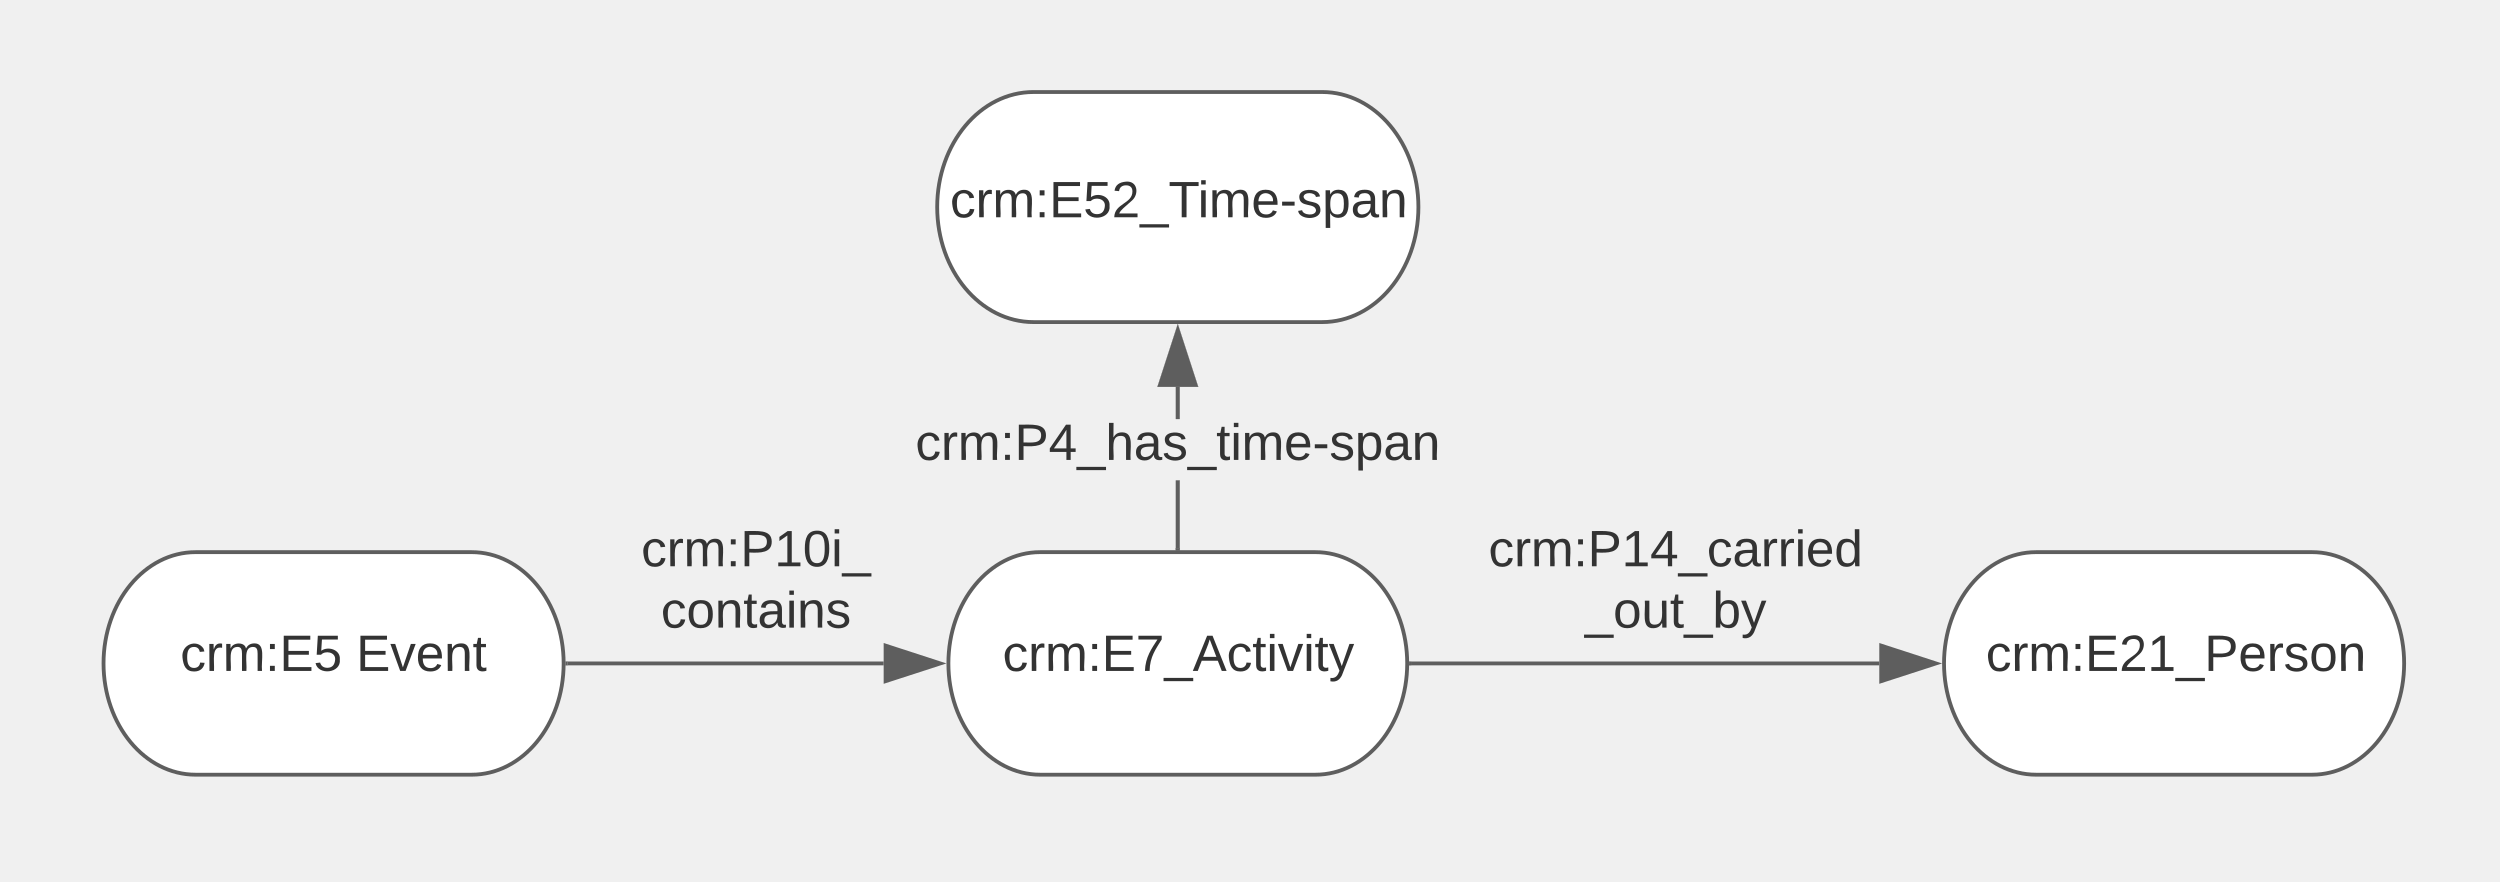
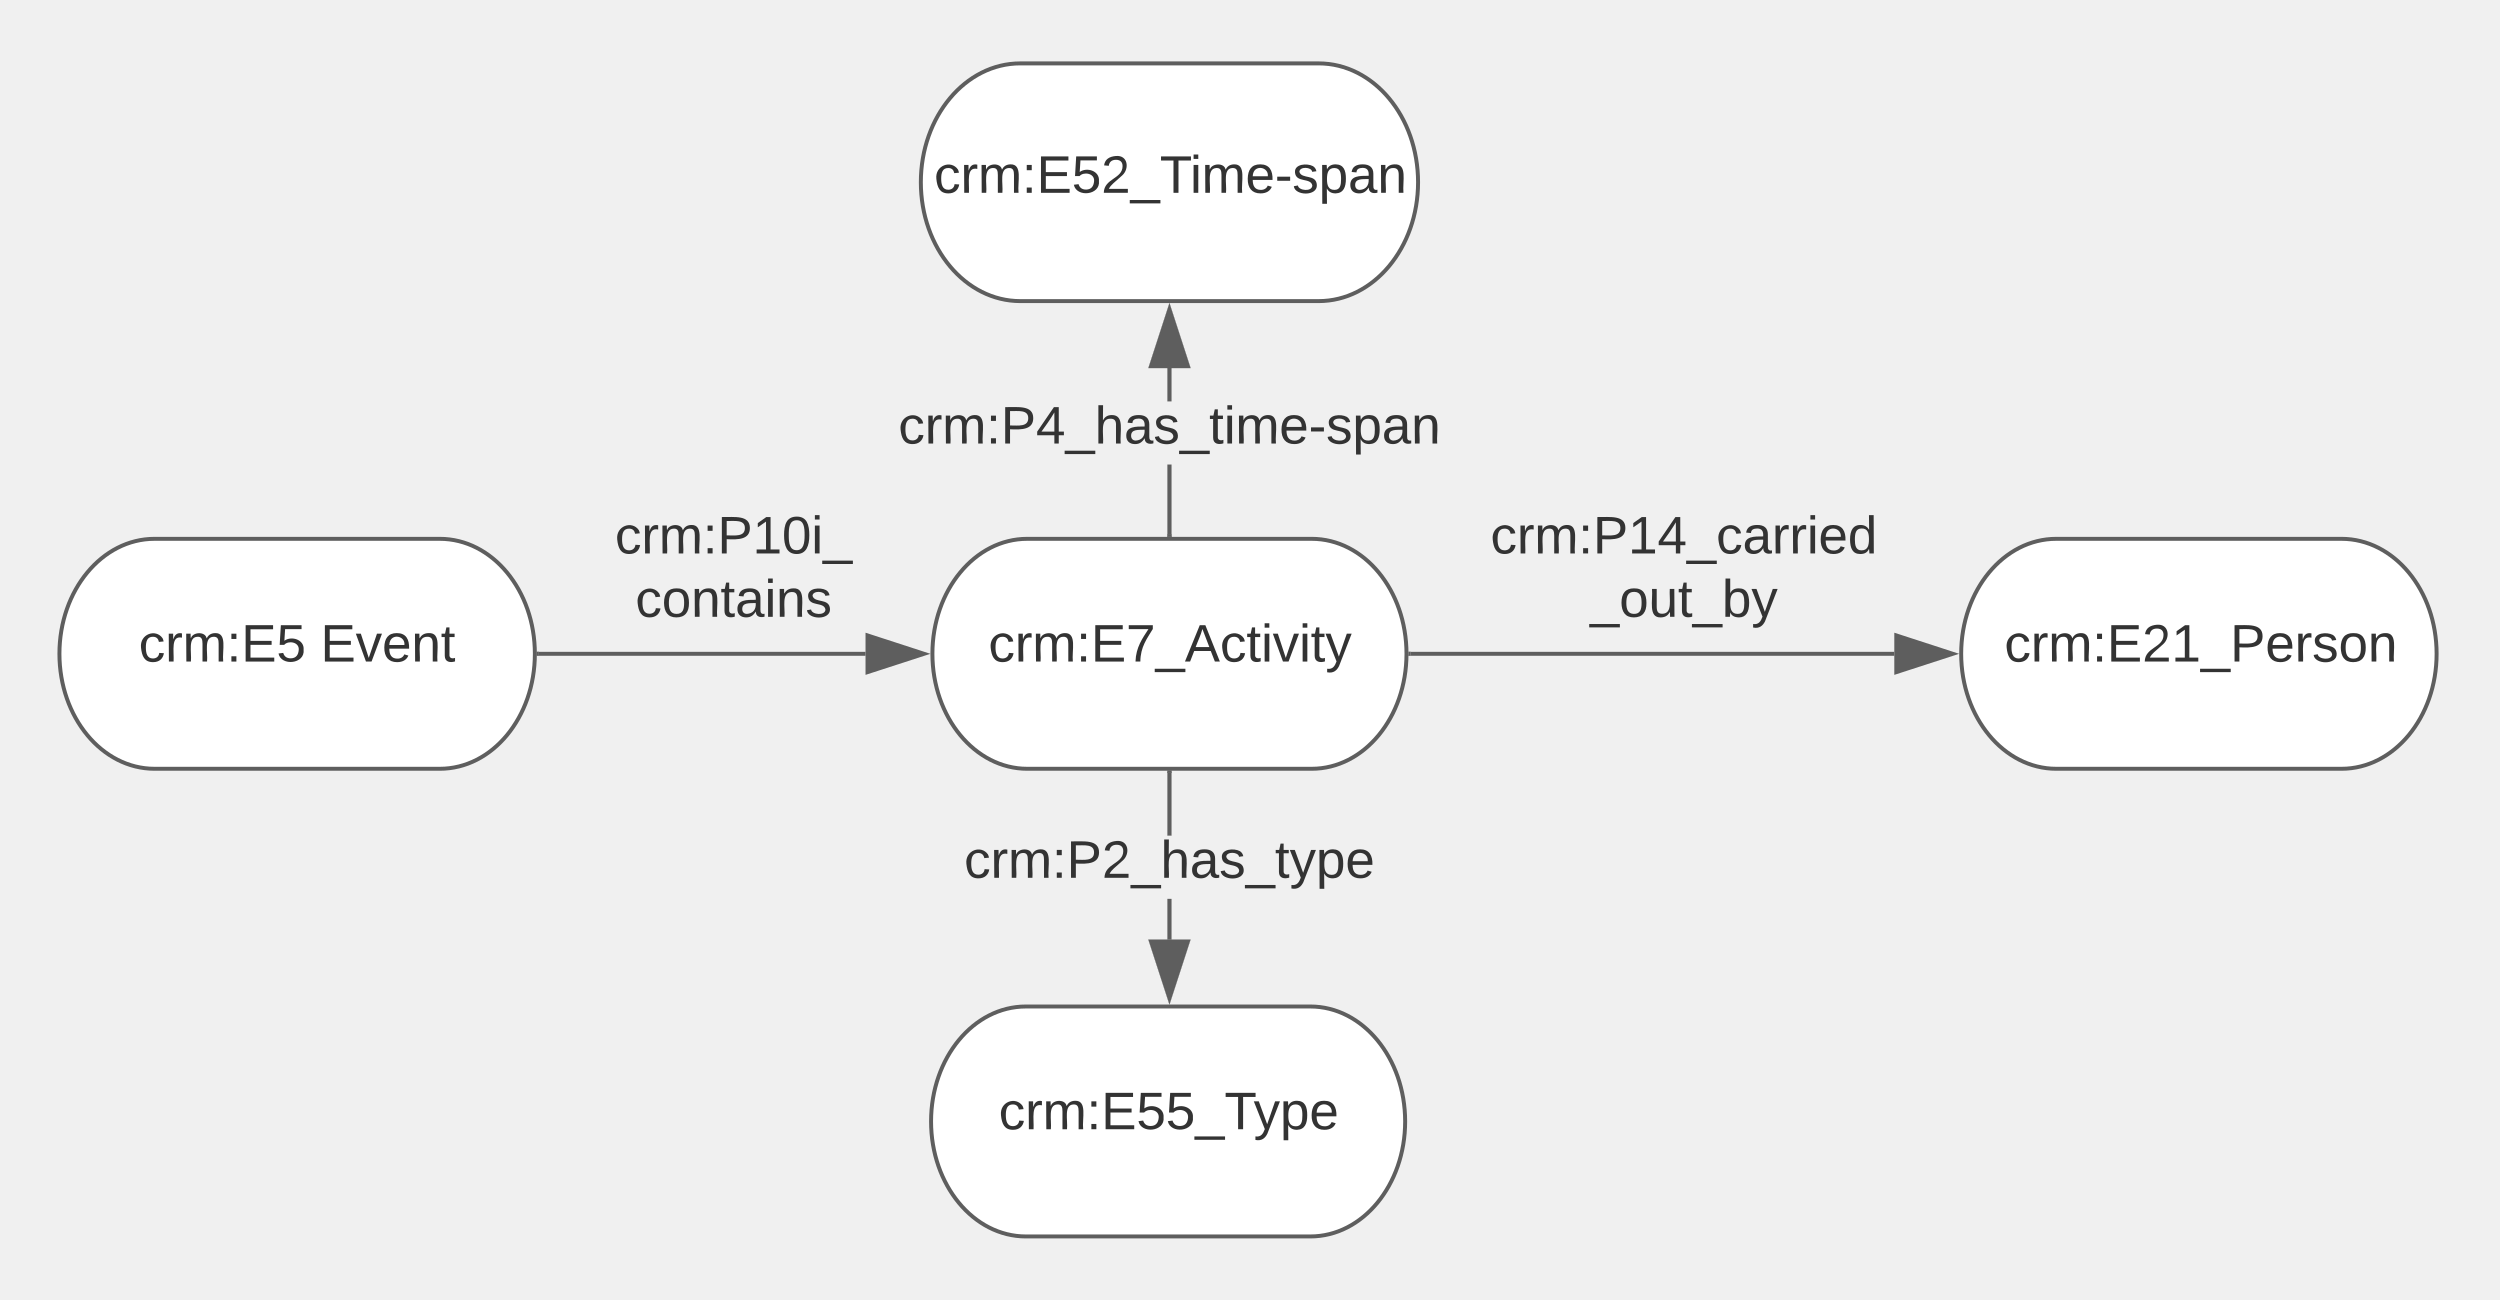
- <svg xmlns="http://www.w3.org/2000/svg" xmlns:ns1="lucid" xmlns:xlink="http://www.w3.org/1999/xlink" width="652" height="230">
-   <g transform="translate(-93 -496)" ns1:page-tab-id="0_0">
+ <svg xmlns="http://www.w3.org/2000/svg" xmlns:ns1="lucid" xmlns:xlink="http://www.w3.org/1999/xlink" width="631" height="328">
+   <g transform="translate(-105 -504)" ns1:page-tab-id="0_0">
    <path d="M696 640c13.25 0 24 13 24 29.02 0 16.03-10.75 29.02-24 29.02h-72c-13.25 0-24-13-24-29.02C600 653 610.75 640 624 640z" stroke="#5e5e5e" fill="#fff" />
    <use xlink:href="#a" transform="matrix(1,0,0,1,605,645) translate(5.925926 25.97917)" />
    <path d="M216 640c13.25 0 24 13 24 29.02 0 16.03-10.75 29.02-24 29.02h-72c-13.25 0-24-13-24-29.02C120 653 130.75 640 144 640z" stroke="#5e5e5e" fill="#fff" />
    <use xlink:href="#b" transform="matrix(1,0,0,1,125,645) translate(15.03704 25.97917)" />
    <use xlink:href="#c" transform="matrix(1,0,0,1,125,645) translate(60.88889 25.97917)" />
    <path d="M241 669.02h82.46" stroke="#5e5e5e" fill="none" />
    <path d="M241 669.52h-.54l.04-.48v-.52h.5z" stroke="#5e5e5e" stroke-width=".05" fill="#5e5e5e" />
    <path d="M338.22 669.02l-14.26 4.63v-9.27z" stroke="#5e5e5e" fill="#5e5e5e" />
    <use xlink:href="#d" transform="matrix(1,0,0,1,260.2264,633.0196) translate(0.005 10.66667)" />
    <use xlink:href="#e" transform="matrix(1,0,0,1,260.2264,633.0196) translate(5.153148 26.66667)" />
    <path d="M436.07 640c13.22 0 23.93 13 23.93 29.02 0 16.03-10.7 29.02-23.93 29.02h-71.8c-13.2 0-23.93-13-23.93-29.02 0-16.03 10.72-29.02 23.93-29.02z" stroke="#5e5e5e" fill="#fff" />
    <use xlink:href="#f" transform="matrix(1,0,0,1,345.3417,645) translate(9.148148 25.97917)" />
    <path d="M461 669.02h122.12" stroke="#5e5e5e" fill="none" />
    <path d="M461 669.52h-.54l.04-.48v-.52h.5z" stroke="#5e5e5e" stroke-width=".05" fill="#5e5e5e" />
    <path d="M597.88 669.02l-14.26 4.63v-9.27z" stroke="#5e5e5e" fill="#5e5e5e" />
    <use xlink:href="#g" transform="matrix(1,0,0,1,481.2037,633.0196) translate(0.005 10.66667)" />
    <use xlink:href="#h" transform="matrix(1,0,0,1,481.2037,633.0196) translate(25.09759 26.66667)" />
-     <path d="M431.1 740H960v60H431.1z" fill="none" />
-     <use xlink:href="#i" transform="matrix(1,0,0,1,431.1027,740) translate(0 10.66667)" />
-     <use xlink:href="#j" transform="matrix(1,0,0,1,431.1027,740) translate(0 28.7619)" />
-     <use xlink:href="#k" transform="matrix(1,0,0,1,431.1027,740) translate(29.55556 28.7619)" />
    <path d="M437.82 520c13.86 0 25.1 13.43 25.1 30s-11.24 30-25.1 30h-75.3c-13.85 0-25.1-13.43-25.1-30s11.25-30 25.1-30z" stroke="#5e5e5e" fill="#fff" />
-     <use xlink:href="#l" transform="matrix(1,0,0,1,342.4289,525) translate(-1.648148 27.66667)" />
+     <use xlink:href="#i" transform="matrix(1,0,0,1,342.4289,525) translate(-1.648148 27.66667)" />
    <path d="M400.67 639h-1v-17.72h1zm0-33.72h-1v-8.4h1z" stroke="#5e5e5e" stroke-width=".05" fill="#5e5e5e" />
    <path d="M400.67 639.5h-1v-.5h1z" fill="#5e5e5e" />
    <path d="M400.7 639.52h-1.05v-.56h1.05zm-1-.5v.46h.95V639z" stroke="#5e5e5e" stroke-width=".05" fill="#5e5e5e" />
    <path d="M404.8 596.4h-9.26l4.63-14.28z" fill="#5e5e5e" />
    <path d="M405.5 596.9h-10.65l5.32-16.4zm-9.28-1h7.9l-3.95-12.16z" stroke="#5e5e5e" stroke-width=".05" fill="#5e5e5e" />
+     <use xlink:href="#j" transform="matrix(1,0,0,1,331.7449,605.2765) translate(0.005 10.66667)" />
+     <path d="M435.73 758.04c13.2 0 23.93 13 23.93 29.02 0 16.03-10.72 29.02-23.93 29.02h-71.8c-13.22 0-23.93-13-23.93-29.02 0-16.03 10.7-29.02 23.93-29.02z" stroke="#5e5e5e" fill="#fff" />
+     <use xlink:href="#k" transform="matrix(1,0,0,1,345,763.0392) translate(12.09259 25.97917)" />
+     <path d="M400.67 741.15h-1V730.9h1zm0-26.26h-1v-15.86h1z" stroke="#5e5e5e" stroke-width=".05" fill="#5e5e5e" />
+     <path d="M400.67 699.05h-1v-.5h1z" fill="#5e5e5e" />
+     <path d="M400.7 699.08h-1.05v-.57h1.05zm-1-.52v.47h.95v-.47z" stroke="#5e5e5e" stroke-width=".05" fill="#5e5e5e" />
+     <path d="M400.17 755.92l-4.63-14.26h9.27z" fill="#5e5e5e" />
+     <path d="M400.17 757.54l-5.32-16.38h10.64zm-3.95-15.38l3.95 12.14 3.95-12.14z" stroke="#5e5e5e" stroke-width=".05" fill="#5e5e5e" />
    <g>
-       <use xlink:href="#m" transform="matrix(1,0,0,1,331.7449,605.2765) translate(0.005 10.66667)" />
+       <use xlink:href="#l" transform="matrix(1,0,0,1,348.356,714.8855) translate(0.005 10.66667)" />
    </g>
    <defs>
-       <path fill="#333" d="M96-169c-40 0-48 33-48 73s9 75 48 75c24 0 41-14 43-38l32 2c-6 37-31 61-74 61-59 0-76-41-82-99-10-93 101-131 147-64 4 7 5 14 7 22l-32 3c-4-21-16-35-41-35" id="n" />
-       <path fill="#333" d="M114-163C36-179 61-72 57 0H25l-1-190h30c1 12-1 29 2 39 6-27 23-49 58-41v29" id="o" />
-       <path fill="#333" d="M210-169c-67 3-38 105-44 169h-31v-121c0-29-5-50-35-48C34-165 62-65 56 0H25l-1-190h30c1 10-1 24 2 32 10-44 99-50 107 0 11-21 27-35 58-36 85-2 47 119 55 194h-31v-121c0-29-5-49-35-48" id="p" />
-       <path fill="#333" d="M33-154v-36h34v36H33zM33 0v-36h34V0H33" id="q" />
-       <path fill="#333" d="M30 0v-248h187v28H63v79h144v27H63v87h162V0H30" id="r" />
-       <path fill="#333" d="M101-251c82-7 93 87 43 132L82-64C71-53 59-42 53-27h129V0H18c2-99 128-94 128-182 0-28-16-43-45-43s-46 15-49 41l-32-3c6-41 34-60 81-64" id="s" />
-       <path fill="#333" d="M27 0v-27h64v-190l-56 39v-29l58-41h29v221h61V0H27" id="t" />
-       <path fill="#333" d="M-5 72V49h209v23H-5" id="u" />
-       <path fill="#333" d="M30-248c87 1 191-15 191 75 0 78-77 80-158 76V0H30v-248zm33 125c57 0 124 11 124-50 0-59-68-47-124-48v98" id="v" />
-       <path fill="#333" d="M100-194c63 0 86 42 84 106H49c0 40 14 67 53 68 26 1 43-12 49-29l28 8c-11 28-37 45-77 45C44 4 14-33 15-96c1-61 26-98 85-98zm52 81c6-60-76-77-97-28-3 7-6 17-6 28h103" id="w" />
-       <path fill="#333" d="M135-143c-3-34-86-38-87 0 15 53 115 12 119 90S17 21 10-45l28-5c4 36 97 45 98 0-10-56-113-15-118-90-4-57 82-63 122-42 12 7 21 19 24 35" id="x" />
-       <path fill="#333" d="M100-194c62-1 85 37 85 99 1 63-27 99-86 99S16-35 15-95c0-66 28-99 85-99zM99-20c44 1 53-31 53-75 0-43-8-75-51-75s-53 32-53 75 10 74 51 75" id="y" />
-       <path fill="#333" d="M117-194c89-4 53 116 60 194h-32v-121c0-31-8-49-39-48C34-167 62-67 57 0H25l-1-190h30c1 10-1 24 2 32 11-22 29-35 61-36" id="z" />
+       <path fill="#333" d="M96-169c-40 0-48 33-48 73s9 75 48 75c24 0 41-14 43-38l32 2c-6 37-31 61-74 61-59 0-76-41-82-99-10-93 101-131 147-64 4 7 5 14 7 22l-32 3c-4-21-16-35-41-35" id="m" />
+       <path fill="#333" d="M114-163C36-179 61-72 57 0H25l-1-190h30c1 12-1 29 2 39 6-27 23-49 58-41v29" id="n" />
+       <path fill="#333" d="M210-169c-67 3-38 105-44 169h-31v-121c0-29-5-50-35-48C34-165 62-65 56 0H25l-1-190h30c1 10-1 24 2 32 10-44 99-50 107 0 11-21 27-35 58-36 85-2 47 119 55 194h-31v-121c0-29-5-49-35-48" id="o" />
+       <path fill="#333" d="M33-154v-36h34v36H33zM33 0v-36h34V0H33" id="p" />
+       <path fill="#333" d="M30 0v-248h187v28H63v79h144v27H63v87h162V0H30" id="q" />
+       <path fill="#333" d="M101-251c82-7 93 87 43 132L82-64C71-53 59-42 53-27h129V0H18c2-99 128-94 128-182 0-28-16-43-45-43s-46 15-49 41l-32-3c6-41 34-60 81-64" id="r" />
+       <path fill="#333" d="M27 0v-27h64v-190l-56 39v-29l58-41h29v221h61V0H27" id="s" />
+       <path fill="#333" d="M-5 72V49h209v23H-5" id="t" />
+       <path fill="#333" d="M30-248c87 1 191-15 191 75 0 78-77 80-158 76V0H30v-248zm33 125c57 0 124 11 124-50 0-59-68-47-124-48v98" id="u" />
+       <path fill="#333" d="M100-194c63 0 86 42 84 106H49c0 40 14 67 53 68 26 1 43-12 49-29l28 8c-11 28-37 45-77 45C44 4 14-33 15-96c1-61 26-98 85-98zm52 81c6-60-76-77-97-28-3 7-6 17-6 28h103" id="v" />
+       <path fill="#333" d="M135-143c-3-34-86-38-87 0 15 53 115 12 119 90S17 21 10-45l28-5c4 36 97 45 98 0-10-56-113-15-118-90-4-57 82-63 122-42 12 7 21 19 24 35" id="w" />
+       <path fill="#333" d="M100-194c62-1 85 37 85 99 1 63-27 99-86 99S16-35 15-95c0-66 28-99 85-99zM99-20c44 1 53-31 53-75 0-43-8-75-51-75s-53 32-53 75 10 74 51 75" id="x" />
+       <path fill="#333" d="M117-194c89-4 53 116 60 194h-32v-121c0-31-8-49-39-48C34-167 62-67 57 0H25l-1-190h30c1 10-1 24 2 32 11-22 29-35 61-36" id="y" />
      <g id="a">
-         <use transform="matrix(0.03703704,0,0,0.03703704,0,0)" xlink:href="#n" />
-         <use transform="matrix(0.03703704,0,0,0.03703704,6.666667,0)" xlink:href="#o" />
-         <use transform="matrix(0.03703704,0,0,0.03703704,11.07407,0)" xlink:href="#p" />
-         <use transform="matrix(0.03703704,0,0,0.03703704,22.14815,0)" xlink:href="#q" />
-         <use transform="matrix(0.03703704,0,0,0.03703704,25.85185,0)" xlink:href="#r" />
+         <use transform="matrix(0.03703704,0,0,0.03703704,0,0)" xlink:href="#m" />
+         <use transform="matrix(0.03703704,0,0,0.03703704,6.666667,0)" xlink:href="#n" />
+         <use transform="matrix(0.03703704,0,0,0.03703704,11.07407,0)" xlink:href="#o" />
+         <use transform="matrix(0.03703704,0,0,0.03703704,22.14815,0)" xlink:href="#p" />
+         <use transform="matrix(0.03703704,0,0,0.03703704,25.85185,0)" xlink:href="#q" />
+         <use transform="matrix(0.03703704,0,0,0.03703704,34.74074,0)" xlink:href="#r" />
+         <use transform="matrix(0.03703704,0,0,0.03703704,42.14815,0)" xlink:href="#s" />
+         <use transform="matrix(0.03703704,0,0,0.03703704,49.55556,0)" xlink:href="#t" />
+         <use transform="matrix(0.03703704,0,0,0.03703704,56.96296,0)" xlink:href="#u" />
+         <use transform="matrix(0.03703704,0,0,0.03703704,65.85185,0)" xlink:href="#v" />
+         <use transform="matrix(0.03703704,0,0,0.03703704,73.25926,0)" xlink:href="#n" />
+         <use transform="matrix(0.03703704,0,0,0.03703704,77.66667,0)" xlink:href="#w" />
+         <use transform="matrix(0.03703704,0,0,0.03703704,84.33333,0)" xlink:href="#x" />
+         <use transform="matrix(0.03703704,0,0,0.03703704,91.74074,0)" xlink:href="#y" />
+       </g>
+       <path fill="#333" d="M54-142c48-35 137-8 131 61C196 18 31 33 14-55l32-4c7 23 22 37 52 37 35-1 51-22 54-58 4-55-73-65-99-34H22l8-134h141v27H59" id="z" />
+       <g id="b">
+         <use transform="matrix(0.03703704,0,0,0.03703704,0,0)" xlink:href="#m" />
+         <use transform="matrix(0.03703704,0,0,0.03703704,6.666667,0)" xlink:href="#n" />
+         <use transform="matrix(0.03703704,0,0,0.03703704,11.07407,0)" xlink:href="#o" />
+         <use transform="matrix(0.03703704,0,0,0.03703704,22.14815,0)" xlink:href="#p" />
+         <use transform="matrix(0.03703704,0,0,0.03703704,25.85185,0)" xlink:href="#q" />
+         <use transform="matrix(0.03703704,0,0,0.03703704,34.74074,0)" xlink:href="#z" />
+       </g>
+       <path fill="#333" d="M108 0H70L1-190h34L89-25l56-165h34" id="A" />
+       <path fill="#333" d="M59-47c-2 24 18 29 38 22v24C64 9 27 4 27-40v-127H5v-23h24l9-43h21v43h35v23H59v120" id="B" />
+       <g id="c">
+         <use transform="matrix(0.03703704,0,0,0.03703704,0,0)" xlink:href="#q" />
+         <use transform="matrix(0.03703704,0,0,0.03703704,8.888889,0)" xlink:href="#A" />
+         <use transform="matrix(0.03703704,0,0,0.03703704,15.55556,0)" xlink:href="#v" />
+         <use transform="matrix(0.03703704,0,0,0.03703704,22.96296,0)" xlink:href="#y" />
+         <use transform="matrix(0.03703704,0,0,0.03703704,30.37037,0)" xlink:href="#B" />
+       </g>
+       <path fill="#333" d="M101-251c68 0 85 55 85 127S166 4 100 4C33 4 14-52 14-124c0-73 17-127 87-127zm-1 229c47 0 54-49 54-102s-4-102-53-102c-51 0-55 48-55 102 0 53 5 102 54 102" id="C" />
+       <path fill="#333" d="M24-231v-30h32v30H24zM24 0v-190h32V0H24" id="D" />
+       <g id="d">
+         <use transform="matrix(0.03703704,0,0,0.03703704,0,0)" xlink:href="#m" />
+         <use transform="matrix(0.03703704,0,0,0.03703704,6.666667,0)" xlink:href="#n" />
+         <use transform="matrix(0.03703704,0,0,0.03703704,11.07407,0)" xlink:href="#o" />
+         <use transform="matrix(0.03703704,0,0,0.03703704,22.14815,0)" xlink:href="#p" />
+         <use transform="matrix(0.03703704,0,0,0.03703704,25.85185,0)" xlink:href="#u" />
        <use transform="matrix(0.03703704,0,0,0.03703704,34.74074,0)" xlink:href="#s" />
+         <use transform="matrix(0.03703704,0,0,0.03703704,42.14815,0)" xlink:href="#C" />
+         <use transform="matrix(0.03703704,0,0,0.03703704,49.55556,0)" xlink:href="#D" />
+         <use transform="matrix(0.03703704,0,0,0.03703704,52.48148,0)" xlink:href="#t" />
+       </g>
+       <path fill="#333" d="M141-36C126-15 110 5 73 4 37 3 15-17 15-53c-1-64 63-63 125-63 3-35-9-54-41-54-24 1-41 7-42 31l-33-3c5-37 33-52 76-52 45 0 72 20 72 64v82c-1 20 7 32 28 27v20c-31 9-61-2-59-35zM48-53c0 20 12 33 32 33 41-3 63-29 60-74-43 2-92-5-92 41" id="E" />
+       <g id="e">
+         <use transform="matrix(0.03703704,0,0,0.03703704,0,0)" xlink:href="#m" />
+         <use transform="matrix(0.03703704,0,0,0.03703704,6.666667,0)" xlink:href="#x" />
+         <use transform="matrix(0.03703704,0,0,0.03703704,14.07407,0)" xlink:href="#y" />
+         <use transform="matrix(0.03703704,0,0,0.03703704,21.48148,0)" xlink:href="#B" />
+         <use transform="matrix(0.03703704,0,0,0.03703704,25.18519,0)" xlink:href="#E" />
+         <use transform="matrix(0.03703704,0,0,0.03703704,32.59259,0)" xlink:href="#D" />
+         <use transform="matrix(0.03703704,0,0,0.03703704,35.51852,0)" xlink:href="#y" />
+         <use transform="matrix(0.03703704,0,0,0.03703704,42.92593,0)" xlink:href="#w" />
+       </g>
+       <path fill="#333" d="M64 0c3-98 48-159 88-221H18v-27h164v26C143-157 98-101 97 0H64" id="F" />
+       <path fill="#333" d="M205 0l-28-72H64L36 0H1l101-248h38L239 0h-34zm-38-99l-47-123c-12 45-31 82-46 123h93" id="G" />
+       <path fill="#333" d="M179-190L93 31C79 59 56 82 12 73V49c39 6 53-20 64-50L1-190h34L92-34l54-156h33" id="H" />
+       <g id="f">
+         <use transform="matrix(0.03703704,0,0,0.03703704,0,0)" xlink:href="#m" />
+         <use transform="matrix(0.03703704,0,0,0.03703704,6.666667,0)" xlink:href="#n" />
+         <use transform="matrix(0.03703704,0,0,0.03703704,11.07407,0)" xlink:href="#o" />
+         <use transform="matrix(0.03703704,0,0,0.03703704,22.14815,0)" xlink:href="#p" />
+         <use transform="matrix(0.03703704,0,0,0.03703704,25.85185,0)" xlink:href="#q" />
+         <use transform="matrix(0.03703704,0,0,0.03703704,34.74074,0)" xlink:href="#F" />
        <use transform="matrix(0.03703704,0,0,0.03703704,42.14815,0)" xlink:href="#t" />
-         <use transform="matrix(0.03703704,0,0,0.03703704,49.55556,0)" xlink:href="#u" />
-         <use transform="matrix(0.03703704,0,0,0.03703704,56.96296,0)" xlink:href="#v" />
-         <use transform="matrix(0.03703704,0,0,0.03703704,65.85185,0)" xlink:href="#w" />
-         <use transform="matrix(0.03703704,0,0,0.03703704,73.25926,0)" xlink:href="#o" />
-         <use transform="matrix(0.03703704,0,0,0.03703704,77.66667,0)" xlink:href="#x" />
-         <use transform="matrix(0.03703704,0,0,0.03703704,84.33333,0)" xlink:href="#y" />
-         <use transform="matrix(0.03703704,0,0,0.03703704,91.74074,0)" xlink:href="#z" />
-       </g>
-       <path fill="#333" d="M54-142c48-35 137-8 131 61C196 18 31 33 14-55l32-4c7 23 22 37 52 37 35-1 51-22 54-58 4-55-73-65-99-34H22l8-134h141v27H59" id="A" />
-       <g id="b">
-         <use transform="matrix(0.03703704,0,0,0.03703704,0,0)" xlink:href="#n" />
-         <use transform="matrix(0.03703704,0,0,0.03703704,6.666667,0)" xlink:href="#o" />
-         <use transform="matrix(0.03703704,0,0,0.03703704,11.07407,0)" xlink:href="#p" />
-         <use transform="matrix(0.03703704,0,0,0.03703704,22.14815,0)" xlink:href="#q" />
-         <use transform="matrix(0.03703704,0,0,0.03703704,25.85185,0)" xlink:href="#r" />
-         <use transform="matrix(0.03703704,0,0,0.03703704,34.74074,0)" xlink:href="#A" />
-       </g>
-       <path fill="#333" d="M108 0H70L1-190h34L89-25l56-165h34" id="B" />
-       <path fill="#333" d="M59-47c-2 24 18 29 38 22v24C64 9 27 4 27-40v-127H5v-23h24l9-43h21v43h35v23H59v120" id="C" />
-       <g id="c">
-         <use transform="matrix(0.03703704,0,0,0.03703704,0,0)" xlink:href="#r" />
-         <use transform="matrix(0.03703704,0,0,0.03703704,8.888889,0)" xlink:href="#B" />
-         <use transform="matrix(0.03703704,0,0,0.03703704,15.55556,0)" xlink:href="#w" />
-         <use transform="matrix(0.03703704,0,0,0.03703704,22.96296,0)" xlink:href="#z" />
-         <use transform="matrix(0.03703704,0,0,0.03703704,30.37037,0)" xlink:href="#C" />
-       </g>
-       <path fill="#333" d="M101-251c68 0 85 55 85 127S166 4 100 4C33 4 14-52 14-124c0-73 17-127 87-127zm-1 229c47 0 54-49 54-102s-4-102-53-102c-51 0-55 48-55 102 0 53 5 102 54 102" id="D" />
-       <path fill="#333" d="M24-231v-30h32v30H24zM24 0v-190h32V0H24" id="E" />
-       <g id="d">
-         <use transform="matrix(0.03703704,0,0,0.03703704,0,0)" xlink:href="#n" />
-         <use transform="matrix(0.03703704,0,0,0.03703704,6.666667,0)" xlink:href="#o" />
-         <use transform="matrix(0.03703704,0,0,0.03703704,11.07407,0)" xlink:href="#p" />
-         <use transform="matrix(0.03703704,0,0,0.03703704,22.14815,0)" xlink:href="#q" />
-         <use transform="matrix(0.03703704,0,0,0.03703704,25.85185,0)" xlink:href="#v" />
-         <use transform="matrix(0.03703704,0,0,0.03703704,34.74074,0)" xlink:href="#t" />
-         <use transform="matrix(0.03703704,0,0,0.03703704,42.14815,0)" xlink:href="#D" />
-         <use transform="matrix(0.03703704,0,0,0.03703704,49.55556,0)" xlink:href="#E" />
-         <use transform="matrix(0.03703704,0,0,0.03703704,52.48148,0)" xlink:href="#u" />
-       </g>
-       <path fill="#333" d="M141-36C126-15 110 5 73 4 37 3 15-17 15-53c-1-64 63-63 125-63 3-35-9-54-41-54-24 1-41 7-42 31l-33-3c5-37 33-52 76-52 45 0 72 20 72 64v82c-1 20 7 32 28 27v20c-31 9-61-2-59-35zM48-53c0 20 12 33 32 33 41-3 63-29 60-74-43 2-92-5-92 41" id="F" />
-       <g id="e">
-         <use transform="matrix(0.03703704,0,0,0.03703704,0,0)" xlink:href="#n" />
-         <use transform="matrix(0.03703704,0,0,0.03703704,6.666667,0)" xlink:href="#y" />
-         <use transform="matrix(0.03703704,0,0,0.03703704,14.07407,0)" xlink:href="#z" />
-         <use transform="matrix(0.03703704,0,0,0.03703704,21.48148,0)" xlink:href="#C" />
-         <use transform="matrix(0.03703704,0,0,0.03703704,25.18519,0)" xlink:href="#F" />
-         <use transform="matrix(0.03703704,0,0,0.03703704,32.59259,0)" xlink:href="#E" />
-         <use transform="matrix(0.03703704,0,0,0.03703704,35.51852,0)" xlink:href="#z" />
-         <use transform="matrix(0.03703704,0,0,0.03703704,42.92593,0)" xlink:href="#x" />
-       </g>
-       <path fill="#333" d="M64 0c3-98 48-159 88-221H18v-27h164v26C143-157 98-101 97 0H64" id="G" />
-       <path fill="#333" d="M205 0l-28-72H64L36 0H1l101-248h38L239 0h-34zm-38-99l-47-123c-12 45-31 82-46 123h93" id="H" />
-       <path fill="#333" d="M179-190L93 31C79 59 56 82 12 73V49c39 6 53-20 64-50L1-190h34L92-34l54-156h33" id="I" />
-       <g id="f">
-         <use transform="matrix(0.03703704,0,0,0.03703704,0,0)" xlink:href="#n" />
-         <use transform="matrix(0.03703704,0,0,0.03703704,6.666667,0)" xlink:href="#o" />
-         <use transform="matrix(0.03703704,0,0,0.03703704,11.07407,0)" xlink:href="#p" />
-         <use transform="matrix(0.03703704,0,0,0.03703704,22.14815,0)" xlink:href="#q" />
-         <use transform="matrix(0.03703704,0,0,0.03703704,25.85185,0)" xlink:href="#r" />
-         <use transform="matrix(0.03703704,0,0,0.03703704,34.74074,0)" xlink:href="#G" />
-         <use transform="matrix(0.03703704,0,0,0.03703704,42.14815,0)" xlink:href="#u" />
-         <use transform="matrix(0.03703704,0,0,0.03703704,49.55556,0)" xlink:href="#H" />
-         <use transform="matrix(0.03703704,0,0,0.03703704,58.44444,0)" xlink:href="#n" />
-         <use transform="matrix(0.03703704,0,0,0.03703704,65.11111,0)" xlink:href="#C" />
-         <use transform="matrix(0.03703704,0,0,0.03703704,68.81481,0)" xlink:href="#E" />
-         <use transform="matrix(0.03703704,0,0,0.03703704,71.74074,0)" xlink:href="#B" />
-         <use transform="matrix(0.03703704,0,0,0.03703704,78.40741,0)" xlink:href="#E" />
-         <use transform="matrix(0.03703704,0,0,0.03703704,81.33333,0)" xlink:href="#C" />
-         <use transform="matrix(0.03703704,0,0,0.03703704,85.03704,0)" xlink:href="#I" />
-       </g>
-       <path fill="#333" d="M155-56V0h-30v-56H8v-25l114-167h33v167h35v25h-35zm-30-156c-27 46-58 90-88 131h88v-131" id="J" />
-       <path fill="#333" d="M85-194c31 0 48 13 60 33l-1-100h32l1 261h-30c-2-10 0-23-3-31C134-8 116 4 85 4 32 4 16-35 15-94c0-66 23-100 70-100zm9 24c-40 0-46 34-46 75 0 40 6 74 45 74 42 0 51-32 51-76 0-42-9-74-50-73" id="K" />
+         <use transform="matrix(0.03703704,0,0,0.03703704,49.55556,0)" xlink:href="#G" />
+         <use transform="matrix(0.03703704,0,0,0.03703704,58.44444,0)" xlink:href="#m" />
+         <use transform="matrix(0.03703704,0,0,0.03703704,65.11111,0)" xlink:href="#B" />
+         <use transform="matrix(0.03703704,0,0,0.03703704,68.81481,0)" xlink:href="#D" />
+         <use transform="matrix(0.03703704,0,0,0.03703704,71.74074,0)" xlink:href="#A" />
+         <use transform="matrix(0.03703704,0,0,0.03703704,78.40741,0)" xlink:href="#D" />
+         <use transform="matrix(0.03703704,0,0,0.03703704,81.33333,0)" xlink:href="#B" />
+         <use transform="matrix(0.03703704,0,0,0.03703704,85.03704,0)" xlink:href="#H" />
+       </g>
+       <path fill="#333" d="M155-56V0h-30v-56H8v-25l114-167h33v167h35v25h-35zm-30-156c-27 46-58 90-88 131h88v-131" id="I" />
+       <path fill="#333" d="M85-194c31 0 48 13 60 33l-1-100h32l1 261h-30c-2-10 0-23-3-31C134-8 116 4 85 4 32 4 16-35 15-94c0-66 23-100 70-100zm9 24c-40 0-46 34-46 75 0 40 6 74 45 74 42 0 51-32 51-76 0-42-9-74-50-73" id="J" />
      <g id="g">
-         <use transform="matrix(0.03703704,0,0,0.03703704,0,0)" xlink:href="#n" />
-         <use transform="matrix(0.03703704,0,0,0.03703704,6.666667,0)" xlink:href="#o" />
-         <use transform="matrix(0.03703704,0,0,0.03703704,11.07407,0)" xlink:href="#p" />
-         <use transform="matrix(0.03703704,0,0,0.03703704,22.14815,0)" xlink:href="#q" />
-         <use transform="matrix(0.03703704,0,0,0.03703704,25.85185,0)" xlink:href="#v" />
-         <use transform="matrix(0.03703704,0,0,0.03703704,34.74074,0)" xlink:href="#t" />
-         <use transform="matrix(0.03703704,0,0,0.03703704,42.14815,0)" xlink:href="#J" />
-         <use transform="matrix(0.03703704,0,0,0.03703704,49.55556,0)" xlink:href="#u" />
-         <use transform="matrix(0.03703704,0,0,0.03703704,56.96296,0)" xlink:href="#n" />
-         <use transform="matrix(0.03703704,0,0,0.03703704,63.62963,0)" xlink:href="#F" />
-         <use transform="matrix(0.03703704,0,0,0.03703704,71.03704,0)" xlink:href="#o" />
-         <use transform="matrix(0.03703704,0,0,0.03703704,75.44444,0)" xlink:href="#o" />
-         <use transform="matrix(0.03703704,0,0,0.03703704,79.85185,0)" xlink:href="#E" />
-         <use transform="matrix(0.03703704,0,0,0.03703704,82.77778,0)" xlink:href="#w" />
-         <use transform="matrix(0.03703704,0,0,0.03703704,90.18519,0)" xlink:href="#K" />
-       </g>
-       <path fill="#333" d="M84 4C-5 8 30-112 23-190h32v120c0 31 7 50 39 49 72-2 45-101 50-169h31l1 190h-30c-1-10 1-25-2-33-11 22-28 36-60 37" id="L" />
-       <path fill="#333" d="M115-194c53 0 69 39 70 98 0 66-23 100-70 100C84 3 66-7 56-30L54 0H23l1-261h32v101c10-23 28-34 59-34zm-8 174c40 0 45-34 45-75 0-40-5-75-45-74-42 0-51 32-51 76 0 43 10 73 51 73" id="M" />
+         <use transform="matrix(0.03703704,0,0,0.03703704,0,0)" xlink:href="#m" />
+         <use transform="matrix(0.03703704,0,0,0.03703704,6.666667,0)" xlink:href="#n" />
+         <use transform="matrix(0.03703704,0,0,0.03703704,11.07407,0)" xlink:href="#o" />
+         <use transform="matrix(0.03703704,0,0,0.03703704,22.14815,0)" xlink:href="#p" />
+         <use transform="matrix(0.03703704,0,0,0.03703704,25.85185,0)" xlink:href="#u" />
+         <use transform="matrix(0.03703704,0,0,0.03703704,34.74074,0)" xlink:href="#s" />
+         <use transform="matrix(0.03703704,0,0,0.03703704,42.14815,0)" xlink:href="#I" />
+         <use transform="matrix(0.03703704,0,0,0.03703704,49.55556,0)" xlink:href="#t" />
+         <use transform="matrix(0.03703704,0,0,0.03703704,56.96296,0)" xlink:href="#m" />
+         <use transform="matrix(0.03703704,0,0,0.03703704,63.62963,0)" xlink:href="#E" />
+         <use transform="matrix(0.03703704,0,0,0.03703704,71.03704,0)" xlink:href="#n" />
+         <use transform="matrix(0.03703704,0,0,0.03703704,75.44444,0)" xlink:href="#n" />
+         <use transform="matrix(0.03703704,0,0,0.03703704,79.85185,0)" xlink:href="#D" />
+         <use transform="matrix(0.03703704,0,0,0.03703704,82.77778,0)" xlink:href="#v" />
+         <use transform="matrix(0.03703704,0,0,0.03703704,90.18519,0)" xlink:href="#J" />
+       </g>
+       <path fill="#333" d="M84 4C-5 8 30-112 23-190h32v120c0 31 7 50 39 49 72-2 45-101 50-169h31l1 190h-30c-1-10 1-25-2-33-11 22-28 36-60 37" id="K" />
+       <path fill="#333" d="M115-194c53 0 69 39 70 98 0 66-23 100-70 100C84 3 66-7 56-30L54 0H23l1-261h32v101c10-23 28-34 59-34zm-8 174c40 0 45-34 45-75 0-40-5-75-45-74-42 0-51 32-51 76 0 43 10 73 51 73" id="L" />
      <g id="h">
-         <use transform="matrix(0.03703704,0,0,0.03703704,0,0)" xlink:href="#u" />
-         <use transform="matrix(0.03703704,0,0,0.03703704,7.407407,0)" xlink:href="#y" />
-         <use transform="matrix(0.03703704,0,0,0.03703704,14.81481,0)" xlink:href="#L" />
-         <use transform="matrix(0.03703704,0,0,0.03703704,22.22222,0)" xlink:href="#C" />
-         <use transform="matrix(0.03703704,0,0,0.03703704,25.92593,0)" xlink:href="#u" />
-         <use transform="matrix(0.03703704,0,0,0.03703704,33.33333,0)" xlink:href="#M" />
-         <use transform="matrix(0.03703704,0,0,0.03703704,40.74074,0)" xlink:href="#I" />
-       </g>
-       <path fill="#4c535d" d="M115-194c55 1 70 41 70 98S169 2 115 4C84 4 66-9 55-30l1 105H24l-1-265h31l2 30c10-21 28-34 59-34zm-8 174c40 0 45-34 45-75s-6-73-45-74c-42 0-51 32-51 76 0 43 10 73 51 73" id="N" />
-       <path fill="#4c535d" d="M114-163C36-179 61-72 57 0H25l-1-190h30c1 12-1 29 2 39 6-27 23-49 58-41v29" id="O" />
-       <path fill="#4c535d" d="M100-194c63 0 86 42 84 106H49c0 40 14 67 53 68 26 1 43-12 49-29l28 8c-11 28-37 45-77 45C44 4 14-33 15-96c1-61 26-98 85-98zm52 81c6-60-76-77-97-28-3 7-6 17-6 28h103" id="P" />
-       <path fill="#4c535d" d="M101-234c-31-9-42 10-38 44h38v23H63V0H32v-167H5v-23h27c-7-52 17-82 69-68v24" id="Q" />
-       <path fill="#4c535d" d="M24-231v-30h32v30H24zM24 0v-190h32V0H24" id="R" />
-       <path fill="#4c535d" d="M141 0L90-78 38 0H4l68-98-65-92h35l48 74 47-74h35l-64 92 68 98h-35" id="S" />
-       <path fill="#4c535d" d="M135-143c-3-34-86-38-87 0 15 53 115 12 119 90S17 21 10-45l28-5c4 36 97 45 98 0-10-56-113-15-118-90-4-57 82-63 122-42 12 7 21 19 24 35" id="T" />
-       <path fill="#4c535d" d="M33-154v-36h34v36H33zM33 0v-36h34V0H33" id="U" />
+         <use transform="matrix(0.03703704,0,0,0.03703704,0,0)" xlink:href="#t" />
+         <use transform="matrix(0.03703704,0,0,0.03703704,7.407407,0)" xlink:href="#x" />
+         <use transform="matrix(0.03703704,0,0,0.03703704,14.81481,0)" xlink:href="#K" />
+         <use transform="matrix(0.03703704,0,0,0.03703704,22.22222,0)" xlink:href="#B" />
+         <use transform="matrix(0.03703704,0,0,0.03703704,25.92593,0)" xlink:href="#t" />
+         <use transform="matrix(0.03703704,0,0,0.03703704,33.33333,0)" xlink:href="#L" />
+         <use transform="matrix(0.03703704,0,0,0.03703704,40.74074,0)" xlink:href="#H" />
+       </g>
+       <path fill="#333" d="M127-220V0H93v-220H8v-28h204v28h-85" id="M" />
+       <path fill="#333" d="M16-82v-28h88v28H16" id="N" />
+       <path fill="#333" d="M115-194c55 1 70 41 70 98S169 2 115 4C84 4 66-9 55-30l1 105H24l-1-265h31l2 30c10-21 28-34 59-34zm-8 174c40 0 45-34 45-75s-6-73-45-74c-42 0-51 32-51 76 0 43 10 73 51 73" id="O" />
      <g id="i">
-         <use transform="matrix(0.03703704,0,0,0.03703704,0,0)" xlink:href="#N" />
-         <use transform="matrix(0.03703704,0,0,0.03703704,7.407407,0)" xlink:href="#O" />
-         <use transform="matrix(0.03703704,0,0,0.03703704,11.81481,0)" xlink:href="#P" />
-         <use transform="matrix(0.03703704,0,0,0.03703704,19.22222,0)" xlink:href="#Q" />
-         <use transform="matrix(0.03703704,0,0,0.03703704,22.92593,0)" xlink:href="#R" />
-         <use transform="matrix(0.03703704,0,0,0.03703704,25.85185,0)" xlink:href="#S" />
-         <use transform="matrix(0.03703704,0,0,0.03703704,32.51852,0)" xlink:href="#P" />
-         <use transform="matrix(0.03703704,0,0,0.03703704,39.92593,0)" xlink:href="#T" />
-         <use transform="matrix(0.03703704,0,0,0.03703704,46.59259,0)" xlink:href="#U" />
-       </g>
-       <path fill="#4c535d" d="M96-169c-40 0-48 33-48 73s9 75 48 75c24 0 41-14 43-38l32 2c-6 37-31 61-74 61-59 0-76-41-82-99-10-93 101-131 147-64 4 7 5 14 7 22l-32 3c-4-21-16-35-41-35" id="V" />
-       <path fill="#4c535d" d="M210-169c-67 3-38 105-44 169h-31v-121c0-29-5-50-35-48C34-165 62-65 56 0H25l-1-190h30c1 10-1 24 2 32 10-44 99-50 107 0 11-21 27-35 58-36 85-2 47 119 55 194h-31v-121c0-29-5-49-35-48" id="W" />
+         <use transform="matrix(0.03703704,0,0,0.03703704,0,0)" xlink:href="#m" />
+         <use transform="matrix(0.03703704,0,0,0.03703704,6.666667,0)" xlink:href="#n" />
+         <use transform="matrix(0.03703704,0,0,0.03703704,11.07407,0)" xlink:href="#o" />
+         <use transform="matrix(0.03703704,0,0,0.03703704,22.14815,0)" xlink:href="#p" />
+         <use transform="matrix(0.03703704,0,0,0.03703704,25.85185,0)" xlink:href="#q" />
+         <use transform="matrix(0.03703704,0,0,0.03703704,34.74074,0)" xlink:href="#z" />
+         <use transform="matrix(0.03703704,0,0,0.03703704,42.14815,0)" xlink:href="#r" />
+         <use transform="matrix(0.03703704,0,0,0.03703704,49.55556,0)" xlink:href="#t" />
+         <use transform="matrix(0.03703704,0,0,0.03703704,56.96296,0)" xlink:href="#M" />
+         <use transform="matrix(0.03703704,0,0,0.03703704,64.59259,0)" xlink:href="#D" />
+         <use transform="matrix(0.03703704,0,0,0.03703704,67.51852,0)" xlink:href="#o" />
+         <use transform="matrix(0.03703704,0,0,0.03703704,78.59259,0)" xlink:href="#v" />
+         <use transform="matrix(0.03703704,0,0,0.03703704,86,0)" xlink:href="#N" />
+         <use transform="matrix(0.03703704,0,0,0.03703704,90.40741,0)" xlink:href="#w" />
+         <use transform="matrix(0.03703704,0,0,0.03703704,97.07407,0)" xlink:href="#O" />
+         <use transform="matrix(0.03703704,0,0,0.03703704,104.4815,0)" xlink:href="#E" />
+         <use transform="matrix(0.03703704,0,0,0.03703704,111.8889,0)" xlink:href="#y" />
+       </g>
+       <path fill="#333" d="M106-169C34-169 62-67 57 0H25v-261h32l-1 103c12-21 28-36 61-36 89 0 53 116 60 194h-32v-121c2-32-8-49-39-48" id="P" />
      <g id="j">
-         <use transform="matrix(0.03703704,0,0,0.03703704,0,0)" xlink:href="#V" />
-         <use transform="matrix(0.03703704,0,0,0.03703704,6.666667,0)" xlink:href="#O" />
-         <use transform="matrix(0.03703704,0,0,0.03703704,11.07407,0)" xlink:href="#W" />
-         <use transform="matrix(0.03703704,0,0,0.03703704,22.14815,0)" xlink:href="#U" />
-       </g>
-       <path fill="#4c535d" d="M106-169C34-169 62-67 57 0H25v-261h32l-1 103c12-21 28-36 61-36 89 0 53 116 60 194h-32v-121c2-32-8-49-39-48" id="X" />
-       <path fill="#4c535d" d="M59-47c-2 24 18 29 38 22v24C64 9 27 4 27-40v-127H5v-23h24l9-43h21v43h35v23H59v120" id="Y" />
-       <path fill="#4c535d" d="M0 4l72-265h28L28 4H0" id="Z" />
-       <path fill="#4c535d" d="M206 0h-36l-40-164L89 0H53L-1-190h32L70-26l43-164h34l41 164 42-164h31" id="aa" />
-       <path fill="#4c535d" d="M33 0v-38h34V0H33" id="ab" />
-       <path fill="#4c535d" d="M85-194c31 0 48 13 60 33l-1-100h32l1 261h-30c-2-10 0-23-3-31C134-8 116 4 85 4 32 4 16-35 15-94c0-66 23-100 70-100zm9 24c-40 0-46 34-46 75 0 40 6 74 45 74 42 0 51-32 51-76 0-42-9-74-50-73" id="ac" />
-       <path fill="#4c535d" d="M100-194c62-1 85 37 85 99 1 63-27 99-86 99S16-35 15-95c0-66 28-99 85-99zM99-20c44 1 53-31 53-75 0-43-8-75-51-75s-53 32-53 75 10 74 51 75" id="ad" />
-       <path fill="#4c535d" d="M16-82v-28h88v28H16" id="ae" />
-       <path fill="#4c535d" d="M177-190C167-65 218 103 67 71c-23-6-38-20-44-43l32-5c15 47 100 32 89-28v-30C133-14 115 1 83 1 29 1 15-40 15-95c0-56 16-97 71-98 29-1 48 16 59 35 1-10 0-23 2-32h30zM94-22c36 0 50-32 50-73 0-42-14-75-50-75-39 0-46 34-46 75s6 73 46 73" id="af" />
+         <use transform="matrix(0.03703704,0,0,0.03703704,0,0)" xlink:href="#m" />
+         <use transform="matrix(0.03703704,0,0,0.03703704,6.666667,0)" xlink:href="#n" />
+         <use transform="matrix(0.03703704,0,0,0.03703704,11.07407,0)" xlink:href="#o" />
+         <use transform="matrix(0.03703704,0,0,0.03703704,22.14815,0)" xlink:href="#p" />
+         <use transform="matrix(0.03703704,0,0,0.03703704,25.85185,0)" xlink:href="#u" />
+         <use transform="matrix(0.03703704,0,0,0.03703704,34.74074,0)" xlink:href="#I" />
+         <use transform="matrix(0.03703704,0,0,0.03703704,42.14815,0)" xlink:href="#t" />
+         <use transform="matrix(0.03703704,0,0,0.03703704,49.55556,0)" xlink:href="#P" />
+         <use transform="matrix(0.03703704,0,0,0.03703704,56.96296,0)" xlink:href="#E" />
+         <use transform="matrix(0.03703704,0,0,0.03703704,64.37037,0)" xlink:href="#w" />
+         <use transform="matrix(0.03703704,0,0,0.03703704,71.03704,0)" xlink:href="#t" />
+         <use transform="matrix(0.03703704,0,0,0.03703704,78.44444,0)" xlink:href="#B" />
+         <use transform="matrix(0.03703704,0,0,0.03703704,82.14815,0)" xlink:href="#D" />
+         <use transform="matrix(0.03703704,0,0,0.03703704,85.07407,0)" xlink:href="#o" />
+         <use transform="matrix(0.03703704,0,0,0.03703704,96.14815,0)" xlink:href="#v" />
+         <use transform="matrix(0.03703704,0,0,0.03703704,103.5556,0)" xlink:href="#N" />
+         <use transform="matrix(0.03703704,0,0,0.03703704,107.963,0)" xlink:href="#w" />
+         <use transform="matrix(0.03703704,0,0,0.03703704,114.6296,0)" xlink:href="#O" />
+         <use transform="matrix(0.03703704,0,0,0.03703704,122.037,0)" xlink:href="#E" />
+         <use transform="matrix(0.03703704,0,0,0.03703704,129.4444,0)" xlink:href="#y" />
+       </g>
      <g id="k">
-         <use transform="matrix(0.03703704,0,0,0.03703704,0,0)" xlink:href="#X" />
-         <use transform="matrix(0.03703704,0,0,0.03703704,7.407407,0)" xlink:href="#Y" />
-         <use transform="matrix(0.03703704,0,0,0.03703704,11.11111,0)" xlink:href="#Y" />
-         <use transform="matrix(0.03703704,0,0,0.03703704,14.81481,0)" xlink:href="#N" />
-         <use transform="matrix(0.03703704,0,0,0.03703704,22.22222,0)" xlink:href="#U" />
-         <use transform="matrix(0.03703704,0,0,0.03703704,25.92593,0)" xlink:href="#Z" />
-         <use transform="matrix(0.03703704,0,0,0.03703704,29.62963,0)" xlink:href="#Z" />
-         <use transform="matrix(0.03703704,0,0,0.03703704,33.33333,0)" xlink:href="#aa" />
-         <use transform="matrix(0.03703704,0,0,0.03703704,42.92593,0)" xlink:href="#aa" />
-         <use transform="matrix(0.03703704,0,0,0.03703704,52.51852,0)" xlink:href="#aa" />
-         <use transform="matrix(0.03703704,0,0,0.03703704,61.37037,0)" xlink:href="#ab" />
-         <use transform="matrix(0.03703704,0,0,0.03703704,65.07407,0)" xlink:href="#V" />
-         <use transform="matrix(0.03703704,0,0,0.03703704,71.74074,0)" xlink:href="#R" />
-         <use transform="matrix(0.03703704,0,0,0.03703704,74.66667,0)" xlink:href="#ac" />
-         <use transform="matrix(0.03703704,0,0,0.03703704,82.07407,0)" xlink:href="#ad" />
-         <use transform="matrix(0.03703704,0,0,0.03703704,89.48148,0)" xlink:href="#V" />
-         <use transform="matrix(0.03703704,0,0,0.03703704,96.14815,0)" xlink:href="#ae" />
-         <use transform="matrix(0.03703704,0,0,0.03703704,100.5556,0)" xlink:href="#V" />
-         <use transform="matrix(0.03703704,0,0,0.03703704,107.2222,0)" xlink:href="#O" />
-         <use transform="matrix(0.03703704,0,0,0.03703704,111.6296,0)" xlink:href="#W" />
-         <use transform="matrix(0.03703704,0,0,0.03703704,122.7037,0)" xlink:href="#ab" />
-         <use transform="matrix(0.03703704,0,0,0.03703704,126.4074,0)" xlink:href="#ad" />
-         <use transform="matrix(0.03703704,0,0,0.03703704,133.8148,0)" xlink:href="#O" />
-         <use transform="matrix(0.03703704,0,0,0.03703704,138.2222,0)" xlink:href="#af" />
-         <use transform="matrix(0.03703704,0,0,0.03703704,145.6296,0)" xlink:href="#Z" />
-         <use transform="matrix(0.03703704,0,0,0.03703704,149.3333,0)" xlink:href="#V" />
-         <use transform="matrix(0.03703704,0,0,0.03703704,156,0)" xlink:href="#R" />
-         <use transform="matrix(0.03703704,0,0,0.03703704,158.9259,0)" xlink:href="#ac" />
-         <use transform="matrix(0.03703704,0,0,0.03703704,166.3333,0)" xlink:href="#ad" />
-         <use transform="matrix(0.03703704,0,0,0.03703704,173.7407,0)" xlink:href="#V" />
-         <use transform="matrix(0.03703704,0,0,0.03703704,180.4074,0)" xlink:href="#ae" />
-         <use transform="matrix(0.03703704,0,0,0.03703704,184.8148,0)" xlink:href="#V" />
-         <use transform="matrix(0.03703704,0,0,0.03703704,191.4815,0)" xlink:href="#O" />
-         <use transform="matrix(0.03703704,0,0,0.03703704,195.8889,0)" xlink:href="#W" />
-         <use transform="matrix(0.03703704,0,0,0.03703704,206.963,0)" xlink:href="#Z" />
-       </g>
-       <path fill="#333" d="M127-220V0H93v-220H8v-28h204v28h-85" id="ag" />
-       <path fill="#333" d="M16-82v-28h88v28H16" id="ah" />
-       <path fill="#333" d="M115-194c55 1 70 41 70 98S169 2 115 4C84 4 66-9 55-30l1 105H24l-1-265h31l2 30c10-21 28-34 59-34zm-8 174c40 0 45-34 45-75s-6-73-45-74c-42 0-51 32-51 76 0 43 10 73 51 73" id="ai" />
+         <use transform="matrix(0.03703704,0,0,0.03703704,0,0)" xlink:href="#m" />
+         <use transform="matrix(0.03703704,0,0,0.03703704,6.666667,0)" xlink:href="#n" />
+         <use transform="matrix(0.03703704,0,0,0.03703704,11.07407,0)" xlink:href="#o" />
+         <use transform="matrix(0.03703704,0,0,0.03703704,22.14815,0)" xlink:href="#p" />
+         <use transform="matrix(0.03703704,0,0,0.03703704,25.85185,0)" xlink:href="#q" />
+         <use transform="matrix(0.03703704,0,0,0.03703704,34.74074,0)" xlink:href="#z" />
+         <use transform="matrix(0.03703704,0,0,0.03703704,42.14815,0)" xlink:href="#z" />
+         <use transform="matrix(0.03703704,0,0,0.03703704,49.55556,0)" xlink:href="#t" />
+         <use transform="matrix(0.03703704,0,0,0.03703704,56.96296,0)" xlink:href="#M" />
+         <use transform="matrix(0.03703704,0,0,0.03703704,64.33333,0)" xlink:href="#H" />
+         <use transform="matrix(0.03703704,0,0,0.03703704,71,0)" xlink:href="#O" />
+         <use transform="matrix(0.03703704,0,0,0.03703704,78.40741,0)" xlink:href="#v" />
+       </g>
      <g id="l">
-         <use transform="matrix(0.03703704,0,0,0.03703704,0,0)" xlink:href="#n" />
-         <use transform="matrix(0.03703704,0,0,0.03703704,6.666667,0)" xlink:href="#o" />
-         <use transform="matrix(0.03703704,0,0,0.03703704,11.07407,0)" xlink:href="#p" />
-         <use transform="matrix(0.03703704,0,0,0.03703704,22.14815,0)" xlink:href="#q" />
-         <use transform="matrix(0.03703704,0,0,0.03703704,25.85185,0)" xlink:href="#r" />
-         <use transform="matrix(0.03703704,0,0,0.03703704,34.74074,0)" xlink:href="#A" />
-         <use transform="matrix(0.03703704,0,0,0.03703704,42.14815,0)" xlink:href="#s" />
-         <use transform="matrix(0.03703704,0,0,0.03703704,49.55556,0)" xlink:href="#u" />
-         <use transform="matrix(0.03703704,0,0,0.03703704,56.96296,0)" xlink:href="#ag" />
-         <use transform="matrix(0.03703704,0,0,0.03703704,64.59259,0)" xlink:href="#E" />
-         <use transform="matrix(0.03703704,0,0,0.03703704,67.51852,0)" xlink:href="#p" />
-         <use transform="matrix(0.03703704,0,0,0.03703704,78.59259,0)" xlink:href="#w" />
-         <use transform="matrix(0.03703704,0,0,0.03703704,86,0)" xlink:href="#ah" />
-         <use transform="matrix(0.03703704,0,0,0.03703704,90.40741,0)" xlink:href="#x" />
-         <use transform="matrix(0.03703704,0,0,0.03703704,97.07407,0)" xlink:href="#ai" />
-         <use transform="matrix(0.03703704,0,0,0.03703704,104.4815,0)" xlink:href="#F" />
-         <use transform="matrix(0.03703704,0,0,0.03703704,111.8889,0)" xlink:href="#z" />
-       </g>
-       <path fill="#333" d="M106-169C34-169 62-67 57 0H25v-261h32l-1 103c12-21 28-36 61-36 89 0 53 116 60 194h-32v-121c2-32-8-49-39-48" id="aj" />
-       <g id="m">
-         <use transform="matrix(0.03703704,0,0,0.03703704,0,0)" xlink:href="#n" />
-         <use transform="matrix(0.03703704,0,0,0.03703704,6.666667,0)" xlink:href="#o" />
-         <use transform="matrix(0.03703704,0,0,0.03703704,11.07407,0)" xlink:href="#p" />
-         <use transform="matrix(0.03703704,0,0,0.03703704,22.14815,0)" xlink:href="#q" />
-         <use transform="matrix(0.03703704,0,0,0.03703704,25.85185,0)" xlink:href="#v" />
-         <use transform="matrix(0.03703704,0,0,0.03703704,34.74074,0)" xlink:href="#J" />
-         <use transform="matrix(0.03703704,0,0,0.03703704,42.14815,0)" xlink:href="#u" />
-         <use transform="matrix(0.03703704,0,0,0.03703704,49.55556,0)" xlink:href="#aj" />
-         <use transform="matrix(0.03703704,0,0,0.03703704,56.96296,0)" xlink:href="#F" />
-         <use transform="matrix(0.03703704,0,0,0.03703704,64.37037,0)" xlink:href="#x" />
-         <use transform="matrix(0.03703704,0,0,0.03703704,71.03704,0)" xlink:href="#u" />
-         <use transform="matrix(0.03703704,0,0,0.03703704,78.44444,0)" xlink:href="#C" />
-         <use transform="matrix(0.03703704,0,0,0.03703704,82.14815,0)" xlink:href="#E" />
-         <use transform="matrix(0.03703704,0,0,0.03703704,85.07407,0)" xlink:href="#p" />
-         <use transform="matrix(0.03703704,0,0,0.03703704,96.14815,0)" xlink:href="#w" />
-         <use transform="matrix(0.03703704,0,0,0.03703704,103.5556,0)" xlink:href="#ah" />
-         <use transform="matrix(0.03703704,0,0,0.03703704,107.963,0)" xlink:href="#x" />
-         <use transform="matrix(0.03703704,0,0,0.03703704,114.6296,0)" xlink:href="#ai" />
-         <use transform="matrix(0.03703704,0,0,0.03703704,122.037,0)" xlink:href="#F" />
-         <use transform="matrix(0.03703704,0,0,0.03703704,129.4444,0)" xlink:href="#z" />
+         <use transform="matrix(0.03703704,0,0,0.03703704,0,0)" xlink:href="#m" />
+         <use transform="matrix(0.03703704,0,0,0.03703704,6.666667,0)" xlink:href="#n" />
+         <use transform="matrix(0.03703704,0,0,0.03703704,11.07407,0)" xlink:href="#o" />
+         <use transform="matrix(0.03703704,0,0,0.03703704,22.14815,0)" xlink:href="#p" />
+         <use transform="matrix(0.03703704,0,0,0.03703704,25.85185,0)" xlink:href="#u" />
+         <use transform="matrix(0.03703704,0,0,0.03703704,34.74074,0)" xlink:href="#r" />
+         <use transform="matrix(0.03703704,0,0,0.03703704,42.14815,0)" xlink:href="#t" />
+         <use transform="matrix(0.03703704,0,0,0.03703704,49.55556,0)" xlink:href="#P" />
+         <use transform="matrix(0.03703704,0,0,0.03703704,56.96296,0)" xlink:href="#E" />
+         <use transform="matrix(0.03703704,0,0,0.03703704,64.37037,0)" xlink:href="#w" />
+         <use transform="matrix(0.03703704,0,0,0.03703704,71.03704,0)" xlink:href="#t" />
+         <use transform="matrix(0.03703704,0,0,0.03703704,78.44444,0)" xlink:href="#B" />
+         <use transform="matrix(0.03703704,0,0,0.03703704,82.14815,0)" xlink:href="#H" />
+         <use transform="matrix(0.03703704,0,0,0.03703704,88.81481,0)" xlink:href="#O" />
+         <use transform="matrix(0.03703704,0,0,0.03703704,96.22222,0)" xlink:href="#v" />
      </g>
    </defs>
  </g>
</svg>
